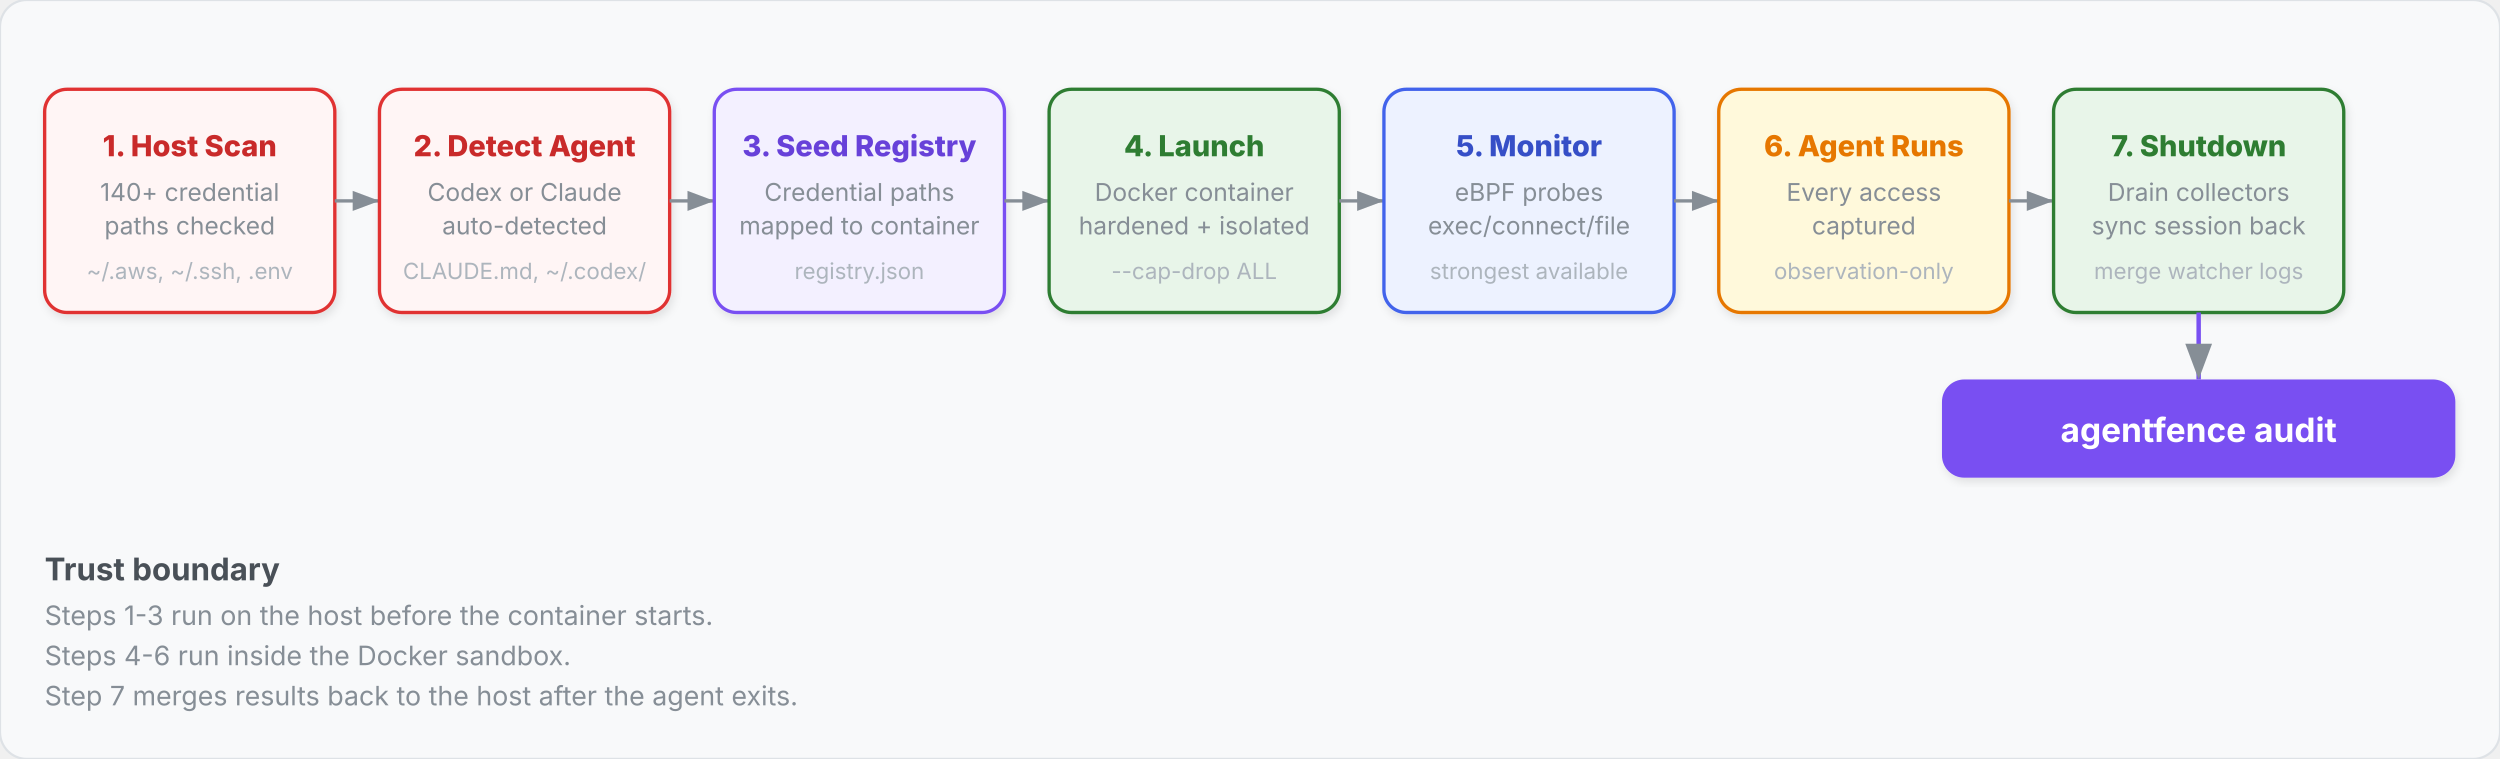
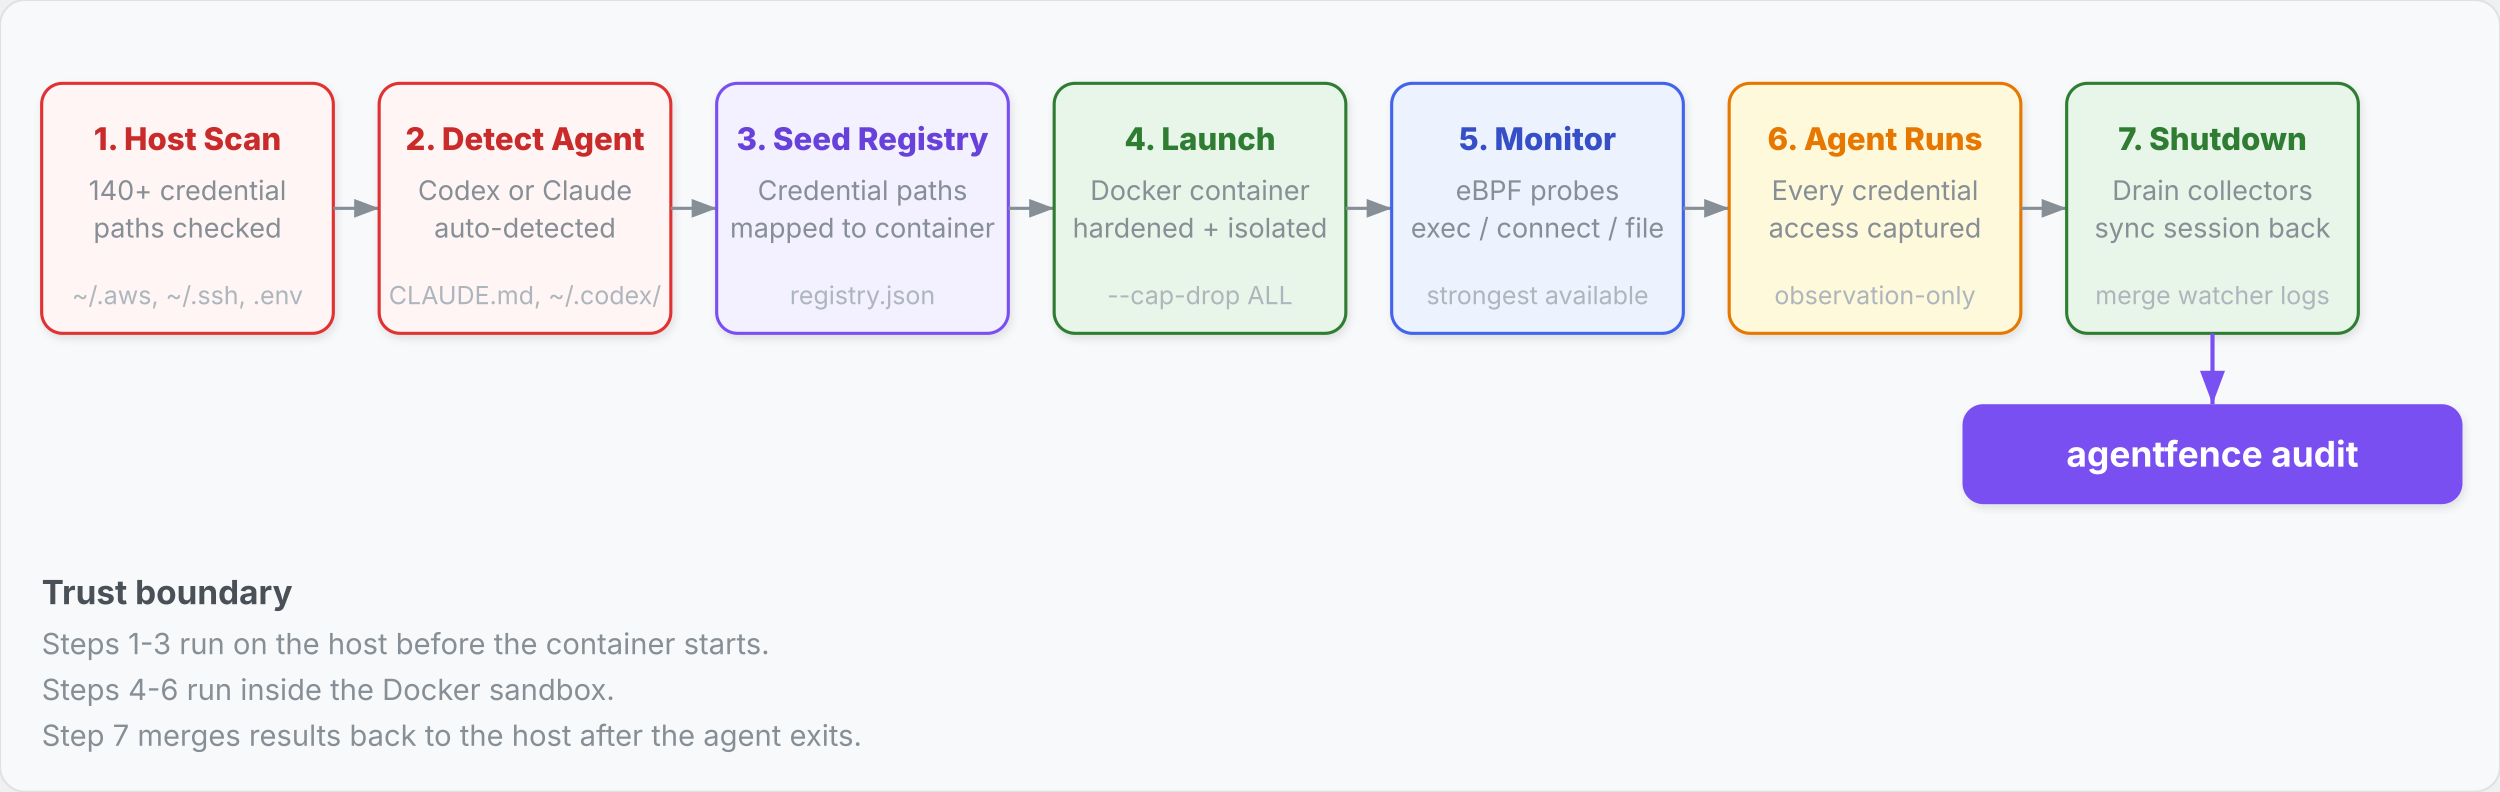
- <svg xmlns="http://www.w3.org/2000/svg" viewBox="0 0 1120 340" font-family="system-ui, -apple-system, sans-serif">
+ <svg xmlns="http://www.w3.org/2000/svg" viewBox="0 0 1200 380" font-family="system-ui, -apple-system, sans-serif">
  <defs>
    <filter id="shadow">
      <feDropShadow dx="1" dy="2" stdDeviation="2" flood-opacity="0.1" />
    </filter>
    <marker id="arrow" markerWidth="8" markerHeight="6" refX="8" refY="3" orient="auto">
      <polygon points="0 0, 8 3, 0 6" fill="#868e96" />
    </marker>
+     <marker id="purplearrow" markerWidth="8" markerHeight="6" refX="8" refY="3" orient="auto">
+       <polygon points="0 0, 8 3, 0 6" fill="#7950f2" />
+     </marker>
  </defs>
-   <rect x="0" y="0" width="1120" height="340" rx="12" fill="#f8f9fa" stroke="#dee2e6" stroke-width="1" />
-   <rect x="20" y="40" width="130" height="100" rx="10" fill="#fff5f5" stroke="#e03131" stroke-width="1.5" filter="url(#shadow)" />
-   <text x="85" y="70" font-size="13" font-weight="800" fill="#c92a2a" text-anchor="middle">1. Host Scan</text>
-   <text x="85" y="90" font-size="11" fill="#868e96" text-anchor="middle">140+ credential</text>
-   <text x="85" y="105" font-size="11" fill="#868e96" text-anchor="middle">paths checked</text>
-   <text x="85" y="125" font-size="10" fill="#adb5bd" text-anchor="middle">~/.aws, ~/.ssh, .env</text>
-   <path d="M 150 90 L 170 90" stroke="#868e96" stroke-width="1.5" marker-end="url(#arrow)" />
-   <rect x="170" y="40" width="130" height="100" rx="10" fill="#fff5f5" stroke="#e03131" stroke-width="1.5" filter="url(#shadow)" />
-   <text x="235" y="70" font-size="13" font-weight="800" fill="#c92a2a" text-anchor="middle">2. Detect Agent</text>
-   <text x="235" y="90" font-size="11" fill="#868e96" text-anchor="middle">Codex or Claude</text>
-   <text x="235" y="105" font-size="11" fill="#868e96" text-anchor="middle">auto-detected</text>
-   <text x="235" y="125" font-size="10" fill="#adb5bd" text-anchor="middle">CLAUDE.md, ~/.codex/</text>
-   <path d="M 300 90 L 320 90" stroke="#868e96" stroke-width="1.5" marker-end="url(#arrow)" />
-   <rect x="320" y="40" width="130" height="100" rx="10" fill="#f3f0ff" stroke="#7950f2" stroke-width="1.5" filter="url(#shadow)" />
-   <text x="385" y="70" font-size="13" font-weight="800" fill="#6741d9" text-anchor="middle">3. Seed Registry</text>
-   <text x="385" y="90" font-size="11" fill="#868e96" text-anchor="middle">Credential paths</text>
-   <text x="385" y="105" font-size="11" fill="#868e96" text-anchor="middle">mapped to container</text>
-   <text x="385" y="125" font-size="10" fill="#adb5bd" text-anchor="middle">registry.json</text>
-   <path d="M 450 90 L 470 90" stroke="#868e96" stroke-width="1.5" marker-end="url(#arrow)" />
-   <rect x="470" y="40" width="130" height="100" rx="10" fill="#e8f5e9" stroke="#2e7d32" stroke-width="1.5" filter="url(#shadow)" />
-   <text x="535" y="70" font-size="13" font-weight="800" fill="#2e7d32" text-anchor="middle">4. Launch</text>
-   <text x="535" y="90" font-size="11" fill="#868e96" text-anchor="middle">Docker container</text>
-   <text x="535" y="105" font-size="11" fill="#868e96" text-anchor="middle">hardened + isolated</text>
-   <text x="535" y="125" font-size="10" fill="#adb5bd" text-anchor="middle">--cap-drop ALL</text>
-   <path d="M 600 90 L 620 90" stroke="#868e96" stroke-width="1.5" marker-end="url(#arrow)" />
-   <rect x="620" y="40" width="130" height="100" rx="10" fill="#edf2ff" stroke="#4263eb" stroke-width="1.5" filter="url(#shadow)" />
-   <text x="685" y="70" font-size="13" font-weight="800" fill="#364fc7" text-anchor="middle">5. Monitor</text>
-   <text x="685" y="90" font-size="11" fill="#868e96" text-anchor="middle">eBPF probes</text>
-   <text x="685" y="105" font-size="11" fill="#868e96" text-anchor="middle">exec/connect/file</text>
-   <text x="685" y="125" font-size="10" fill="#adb5bd" text-anchor="middle">strongest available</text>
-   <path d="M 750 90 L 770 90" stroke="#868e96" stroke-width="1.5" marker-end="url(#arrow)" />
-   <rect x="770" y="40" width="130" height="100" rx="10" fill="#fff9db" stroke="#e67700" stroke-width="1.5" filter="url(#shadow)" />
-   <text x="835" y="70" font-size="13" font-weight="800" fill="#e67700" text-anchor="middle">6. Agent Runs</text>
-   <text x="835" y="90" font-size="11" fill="#868e96" text-anchor="middle">Every access</text>
-   <text x="835" y="105" font-size="11" fill="#868e96" text-anchor="middle">captured</text>
-   <text x="835" y="125" font-size="10" fill="#adb5bd" text-anchor="middle">observation-only</text>
-   <path d="M 900 90 L 920 90" stroke="#868e96" stroke-width="1.5" marker-end="url(#arrow)" />
-   <rect x="920" y="40" width="130" height="100" rx="10" fill="#e8f5e9" stroke="#2e7d32" stroke-width="1.5" filter="url(#shadow)" />
-   <text x="985" y="70" font-size="13" font-weight="800" fill="#2e7d32" text-anchor="middle">7. Shutdown</text>
-   <text x="985" y="90" font-size="11" fill="#868e96" text-anchor="middle">Drain collectors</text>
-   <text x="985" y="105" font-size="11" fill="#868e96" text-anchor="middle">sync session back</text>
-   <text x="985" y="125" font-size="10" fill="#adb5bd" text-anchor="middle">merge watcher logs</text>
-   <path d="M 985 140 L 985 170" stroke="#7950f2" stroke-width="2" marker-end="url(#arrow)" />
-   <rect x="870" y="170" width="230" height="44" rx="10" fill="#7950f2" filter="url(#shadow)" />
-   <text x="985" y="198" font-size="15" font-weight="700" fill="#fff" text-anchor="middle">agentfence audit</text>
-   <text x="20" y="260" font-size="14" font-weight="700" fill="#495057">Trust boundary</text>
-   <text x="20" y="280" font-size="12" fill="#868e96">Steps 1-3 run on the host before the container starts.</text>
-   <text x="20" y="298" font-size="12" fill="#868e96">Steps 4-6 run inside the Docker sandbox.</text>
-   <text x="20" y="316" font-size="12" fill="#868e96">Step 7 merges results back to the host after the agent exits.</text>
+   <rect x="0" y="0" width="1200" height="380" rx="12" fill="#f8f9fa" stroke="#dee2e6" stroke-width="1" />
+   <rect x="20" y="40" width="140" height="120" rx="10" fill="#fff5f5" stroke="#e03131" stroke-width="1.5" filter="url(#shadow)" />
+   <text x="90" y="72" font-size="15" font-weight="800" fill="#c92a2a" text-anchor="middle">1. Host Scan</text>
+   <text x="90" y="96" font-size="13" fill="#868e96" text-anchor="middle">140+ credential</text>
+   <text x="90" y="114" font-size="13" fill="#868e96" text-anchor="middle">paths checked</text>
+   <text x="90" y="146" font-size="12" fill="#adb5bd" text-anchor="middle">~/.aws, ~/.ssh, .env</text>
+   <path d="M 160 100 L 182 100" stroke="#868e96" stroke-width="1.5" marker-end="url(#arrow)" />
+   <rect x="182" y="40" width="140" height="120" rx="10" fill="#fff5f5" stroke="#e03131" stroke-width="1.5" filter="url(#shadow)" />
+   <text x="252" y="72" font-size="15" font-weight="800" fill="#c92a2a" text-anchor="middle">2. Detect Agent</text>
+   <text x="252" y="96" font-size="13" fill="#868e96" text-anchor="middle">Codex or Claude</text>
+   <text x="252" y="114" font-size="13" fill="#868e96" text-anchor="middle">auto-detected</text>
+   <text x="252" y="146" font-size="12" fill="#adb5bd" text-anchor="middle">CLAUDE.md, ~/.codex/</text>
+   <path d="M 322 100 L 344 100" stroke="#868e96" stroke-width="1.5" marker-end="url(#arrow)" />
+   <rect x="344" y="40" width="140" height="120" rx="10" fill="#f3f0ff" stroke="#7950f2" stroke-width="1.5" filter="url(#shadow)" />
+   <text x="414" y="72" font-size="15" font-weight="800" fill="#6741d9" text-anchor="middle">3. Seed Registry</text>
+   <text x="414" y="96" font-size="13" fill="#868e96" text-anchor="middle">Credential paths</text>
+   <text x="414" y="114" font-size="13" fill="#868e96" text-anchor="middle">mapped to container</text>
+   <text x="414" y="146" font-size="12" fill="#adb5bd" text-anchor="middle">registry.json</text>
+   <path d="M 484 100 L 506 100" stroke="#868e96" stroke-width="1.5" marker-end="url(#arrow)" />
+   <rect x="506" y="40" width="140" height="120" rx="10" fill="#e8f5e9" stroke="#2e7d32" stroke-width="1.5" filter="url(#shadow)" />
+   <text x="576" y="72" font-size="15" font-weight="800" fill="#2e7d32" text-anchor="middle">4. Launch</text>
+   <text x="576" y="96" font-size="13" fill="#868e96" text-anchor="middle">Docker container</text>
+   <text x="576" y="114" font-size="13" fill="#868e96" text-anchor="middle">hardened + isolated</text>
+   <text x="576" y="146" font-size="12" fill="#adb5bd" text-anchor="middle">--cap-drop ALL</text>
+   <path d="M 646 100 L 668 100" stroke="#868e96" stroke-width="1.5" marker-end="url(#arrow)" />
+   <rect x="668" y="40" width="140" height="120" rx="10" fill="#edf2ff" stroke="#4263eb" stroke-width="1.5" filter="url(#shadow)" />
+   <text x="738" y="72" font-size="15" font-weight="800" fill="#364fc7" text-anchor="middle">5. Monitor</text>
+   <text x="738" y="96" font-size="13" fill="#868e96" text-anchor="middle">eBPF probes</text>
+   <text x="738" y="114" font-size="13" fill="#868e96" text-anchor="middle">exec / connect / file</text>
+   <text x="738" y="146" font-size="12" fill="#adb5bd" text-anchor="middle">strongest available</text>
+   <path d="M 808 100 L 830 100" stroke="#868e96" stroke-width="1.5" marker-end="url(#arrow)" />
+   <rect x="830" y="40" width="140" height="120" rx="10" fill="#fff9db" stroke="#e67700" stroke-width="1.5" filter="url(#shadow)" />
+   <text x="900" y="72" font-size="15" font-weight="800" fill="#e67700" text-anchor="middle">6. Agent Runs</text>
+   <text x="900" y="96" font-size="13" fill="#868e96" text-anchor="middle">Every credential</text>
+   <text x="900" y="114" font-size="13" fill="#868e96" text-anchor="middle">access captured</text>
+   <text x="900" y="146" font-size="12" fill="#adb5bd" text-anchor="middle">observation-only</text>
+   <path d="M 970 100 L 992 100" stroke="#868e96" stroke-width="1.5" marker-end="url(#arrow)" />
+   <rect x="992" y="40" width="140" height="120" rx="10" fill="#e8f5e9" stroke="#2e7d32" stroke-width="1.5" filter="url(#shadow)" />
+   <text x="1062" y="72" font-size="15" font-weight="800" fill="#2e7d32" text-anchor="middle">7. Shutdown</text>
+   <text x="1062" y="96" font-size="13" fill="#868e96" text-anchor="middle">Drain collectors</text>
+   <text x="1062" y="114" font-size="13" fill="#868e96" text-anchor="middle">sync session back</text>
+   <text x="1062" y="146" font-size="12" fill="#adb5bd" text-anchor="middle">merge watcher logs</text>
+   <path d="M 1062 160 L 1062 194" stroke="#7950f2" stroke-width="2" marker-end="url(#purplearrow)" />
+   <rect x="942" y="194" width="240" height="48" rx="10" fill="#7950f2" filter="url(#shadow)" />
+   <text x="1062" y="224" font-size="17" font-weight="700" fill="#fff" text-anchor="middle">agentfence audit</text>
+   <text x="20" y="290" font-size="16" font-weight="700" fill="#495057">Trust boundary</text>
+   <text x="20" y="314" font-size="14" fill="#868e96">Steps 1-3 run on the host before the container starts.</text>
+   <text x="20" y="336" font-size="14" fill="#868e96">Steps 4-6 run inside the Docker sandbox.</text>
+   <text x="20" y="358" font-size="14" fill="#868e96">Step 7 merges results back to the host after the agent exits.</text>
</svg>
